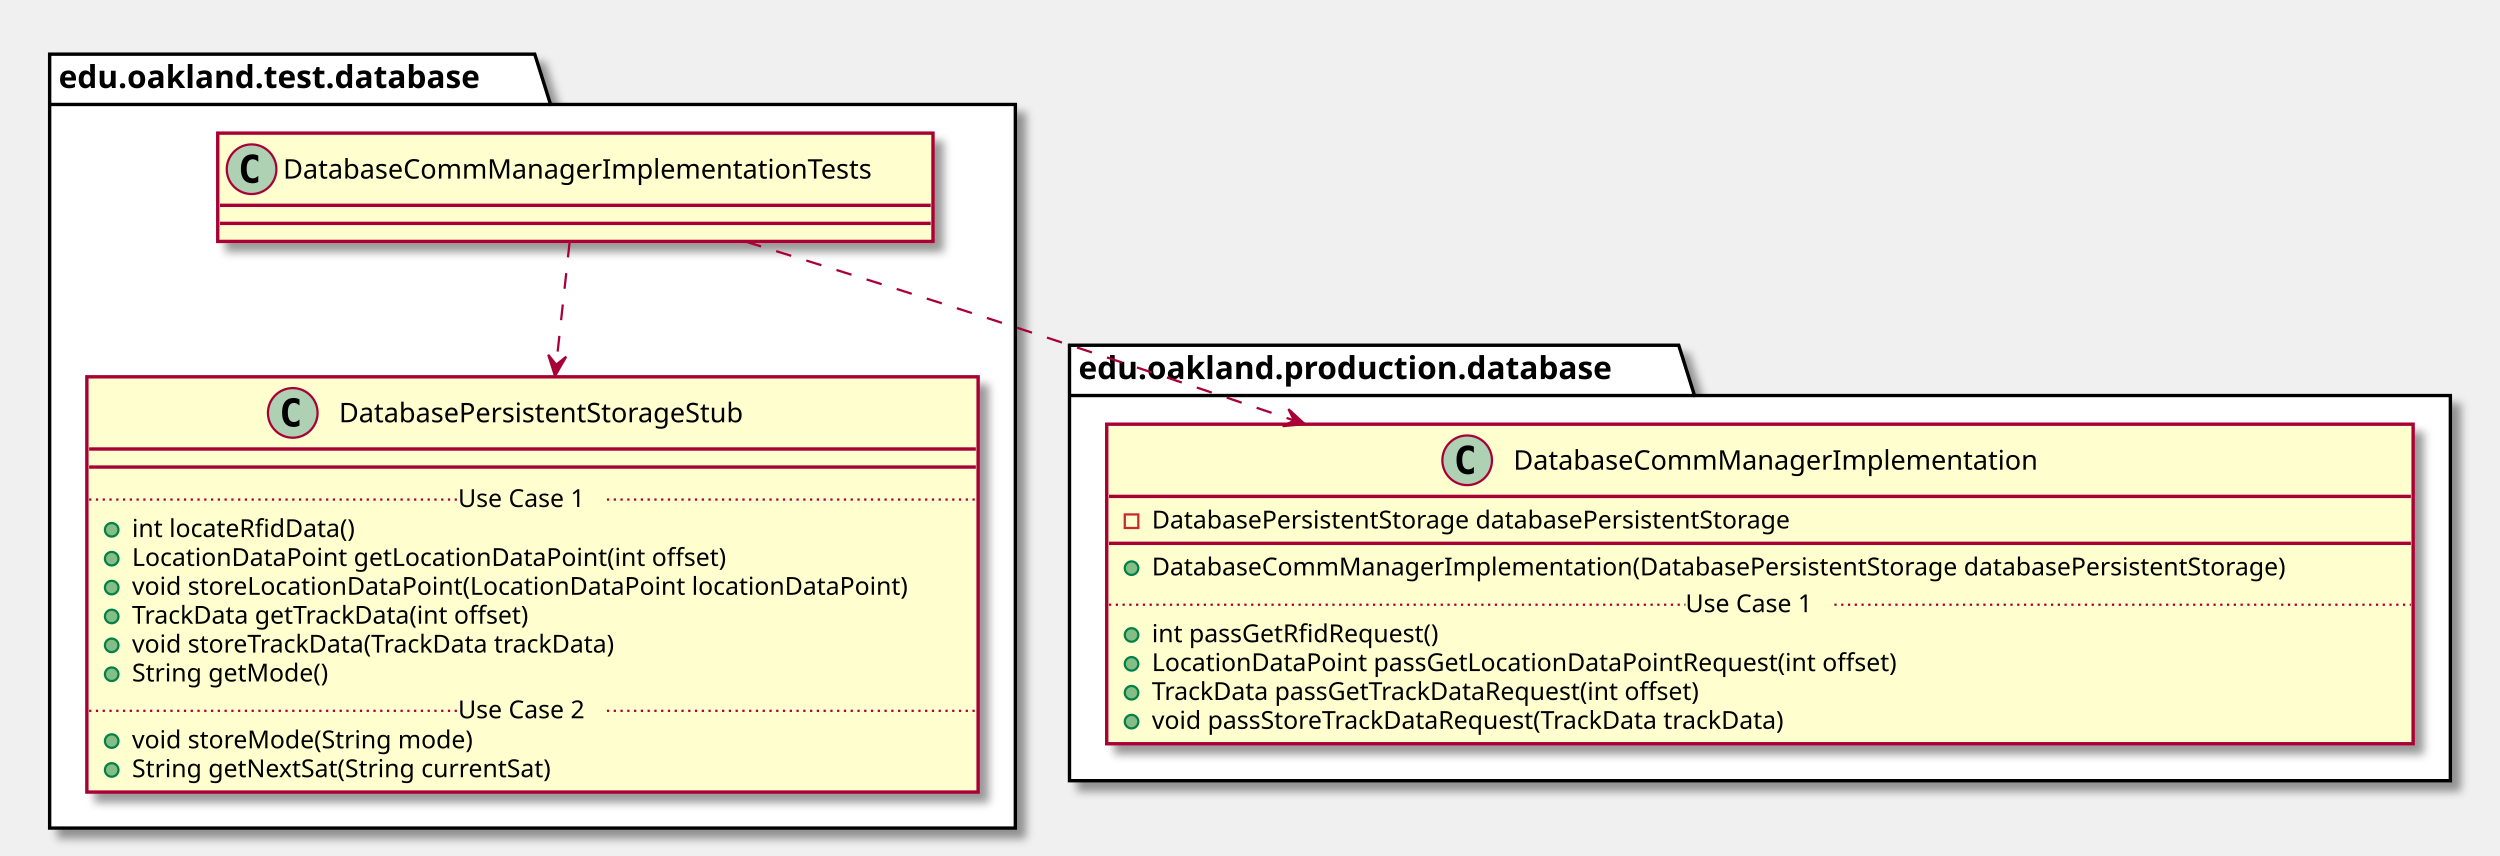
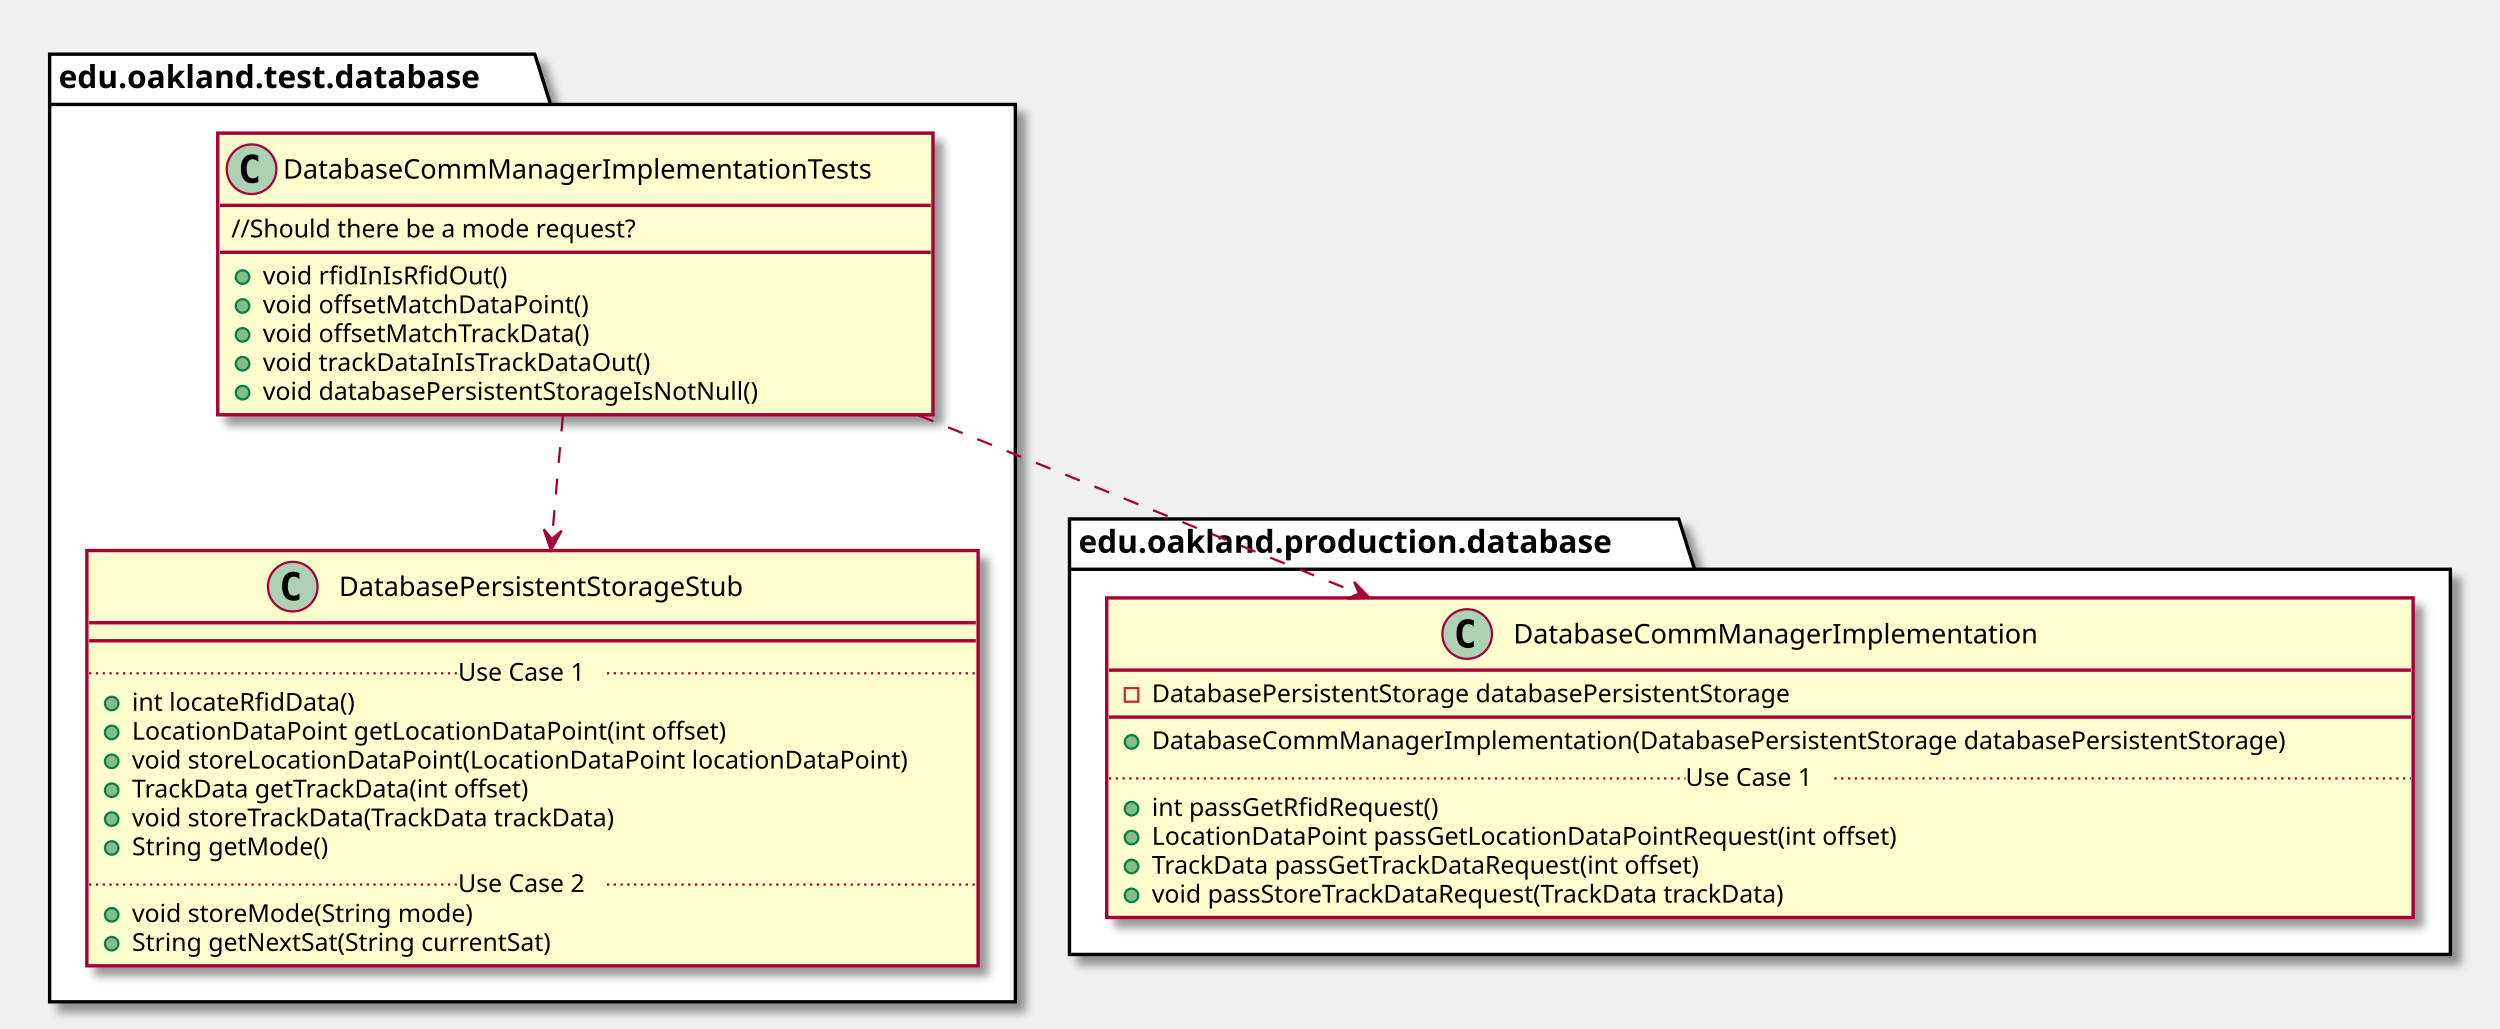
- <svg xmlns="http://www.w3.org/2000/svg" contentScriptType="application/ecmascript" contentStyleType="text/css" height="379px" preserveAspectRatio="none" style="width:1108px;height:379px;" version="1.1" viewBox="0 0 1108 379" width="1108px" zoomAndPan="magnify">
+ <svg xmlns="http://www.w3.org/2000/svg" contentScriptType="application/ecmascript" contentStyleType="text/css" height="456px" preserveAspectRatio="none" style="width:1108px;height:456px;" version="1.1" viewBox="0 0 1108 456" width="1108px" zoomAndPan="magnify">
  <defs>
-     <filter height="300%" id="ffwmqy4clc8uf" width="300%" x="-1" y="-1">
+     <filter height="300%" id="f1g9u2n0v16wlh" width="300%" x="-1" y="-1">
      <feGaussianBlur result="blurOut" stdDeviation="2.0" />
      <feColorMatrix in="blurOut" result="blurOut2" type="matrix" values="0 0 0 0 0 0 0 0 0 0 0 0 0 0 0 0 0 0 .4 0" />
      <feOffset dx="4.0" dy="4.0" in="blurOut2" result="blurOut3" />
      <feBlend in="SourceGraphic" in2="blurOut3" mode="normal" />
    </filter>
  </defs>
  <g>
-     <polygon fill="#FFFFFF" filter="url(#ffwmqy4clc8uf)" points="22,24,237,24,244,46.297,450,46.297,450,367,22,367,22,24" style="stroke: #000000; stroke-width: 1.5;" />
+     <polygon fill="#FFFFFF" filter="url(#f1g9u2n0v16wlh)" points="22,24,237,24,244,46.297,450,46.297,450,444,22,444,22,24" style="stroke: #000000; stroke-width: 1.5;" />
    <line style="stroke: #000000; stroke-width: 1.5;" x1="22" x2="244" y1="46.297" y2="46.297" />
    <text fill="#000000" font-family="sans-serif" font-size="14" font-weight="bold" lengthAdjust="spacingAndGlyphs" textLength="209" x="26" y="38.995">edu.oakland.test.database</text>
-     <polygon fill="#FFFFFF" filter="url(#ffwmqy4clc8uf)" points="474,153,744,153,751,175.297,1086,175.297,1086,346,474,346,474,153" style="stroke: #000000; stroke-width: 1.5;" />
-     <line style="stroke: #000000; stroke-width: 1.5;" x1="474" x2="751" y1="175.297" y2="175.297" />
-     <text fill="#000000" font-family="sans-serif" font-size="14" font-weight="bold" lengthAdjust="spacingAndGlyphs" textLength="264" x="478" y="167.995">edu.oakland.production.database</text>
-     <rect fill="#FEFECE" filter="url(#ffwmqy4clc8uf)" height="48" id="DatabaseCommManagerImplementationTests" style="stroke: #A80036; stroke-width: 1.5;" width="317" x="96.5" y="59" />
+     <polygon fill="#FFFFFF" filter="url(#f1g9u2n0v16wlh)" points="474,230,744,230,751,252.297,1086,252.297,1086,423,474,423,474,230" style="stroke: #000000; stroke-width: 1.5;" />
+     <line style="stroke: #000000; stroke-width: 1.5;" x1="474" x2="751" y1="252.297" y2="252.297" />
+     <text fill="#000000" font-family="sans-serif" font-size="14" font-weight="bold" lengthAdjust="spacingAndGlyphs" textLength="264" x="478" y="244.995">edu.oakland.production.database</text>
+     <rect fill="#FEFECE" filter="url(#f1g9u2n0v16wlh)" height="124.828" id="DatabaseCommManagerImplementationTests" style="stroke: #A80036; stroke-width: 1.5;" width="317" x="96.5" y="59" />
    <ellipse cx="111.5" cy="75" fill="#ADD1B2" rx="11" ry="11" style="stroke: #A80036; stroke-width: 1.0;" />
    <path d="M114.469,80.641 Q113.891,80.938 113.25,81.078 Q112.609,81.234 111.906,81.234 Q109.406,81.234 108.078,79.594 Q106.766,77.938 106.766,74.812 Q106.766,71.688 108.078,70.031 Q109.406,68.375 111.906,68.375 Q112.609,68.375 113.25,68.531 Q113.906,68.688 114.469,68.984 L114.469,71.703 Q113.844,71.125 113.25,70.859 Q112.656,70.578 112.031,70.578 Q110.688,70.578 110,71.656 Q109.312,72.719 109.312,74.812 Q109.312,76.906 110,77.984 Q110.688,79.047 112.031,79.047 Q112.656,79.047 113.25,78.781 Q113.844,78.5 114.469,77.922 L114.469,80.641 Z " />
    <text fill="#000000" font-family="sans-serif" font-size="12" lengthAdjust="spacingAndGlyphs" textLength="285" x="125.5" y="79.154">DatabaseCommManagerImplementationTests</text>
    <line style="stroke: #A80036; stroke-width: 1.5;" x1="97.5" x2="412.5" y1="91" y2="91" />
-     <line style="stroke: #A80036; stroke-width: 1.5;" x1="97.5" x2="412.5" y1="99" y2="99" />
-     <rect fill="#FEFECE" filter="url(#ffwmqy4clc8uf)" height="184.047" id="DatabasePersistentStorageStub" style="stroke: #A80036; stroke-width: 1.5;" width="395" x="38.5" y="167" />
-     <ellipse cx="129.75" cy="183" fill="#ADD1B2" rx="11" ry="11" style="stroke: #A80036; stroke-width: 1.0;" />
-     <path d="M132.719,188.641 Q132.141,188.938 131.5,189.078 Q130.859,189.234 130.156,189.234 Q127.656,189.234 126.328,187.594 Q125.016,185.938 125.016,182.812 Q125.016,179.688 126.328,178.031 Q127.656,176.375 130.156,176.375 Q130.859,176.375 131.5,176.531 Q132.156,176.688 132.719,176.984 L132.719,179.703 Q132.094,179.125 131.5,178.859 Q130.906,178.578 130.281,178.578 Q128.938,178.578 128.25,179.656 Q127.562,180.719 127.562,182.812 Q127.562,184.906 128.25,185.984 Q128.938,187.047 130.281,187.047 Q130.906,187.047 131.5,186.781 Q132.094,186.5 132.719,185.922 L132.719,188.641 Z " />
-     <text fill="#000000" font-family="sans-serif" font-size="12" lengthAdjust="spacingAndGlyphs" textLength="204" x="150.25" y="187.154">DatabasePersistentStorageStub</text>
-     <line style="stroke: #A80036; stroke-width: 1.5;" x1="39.5" x2="432.5" y1="199" y2="199" />
-     <line style="stroke: #A80036; stroke-width: 1.5;" x1="39.5" x2="432.5" y1="207" y2="207" />
-     <ellipse cx="49.5" cy="234.805" fill="#84BE84" rx="3" ry="3" style="stroke: #038048; stroke-width: 1.0;" />
-     <text fill="#000000" font-family="sans-serif" font-size="11" lengthAdjust="spacingAndGlyphs" textLength="107" x="58.5" y="238.015">int locateRfidData()</text>
-     <ellipse cx="49.5" cy="247.609" fill="#84BE84" rx="3" ry="3" style="stroke: #038048; stroke-width: 1.0;" />
-     <text fill="#000000" font-family="sans-serif" font-size="11" lengthAdjust="spacingAndGlyphs" textLength="283" x="58.5" y="250.82">LocationDataPoint getLocationDataPoint(int offset)</text>
-     <ellipse cx="49.5" cy="260.414" fill="#84BE84" rx="3" ry="3" style="stroke: #038048; stroke-width: 1.0;" />
-     <text fill="#000000" font-family="sans-serif" font-size="11" lengthAdjust="spacingAndGlyphs" textLength="369" x="58.5" y="263.625">void storeLocationDataPoint(LocationDataPoint locationDataPoint)</text>
-     <ellipse cx="49.5" cy="273.219" fill="#84BE84" rx="3" ry="3" style="stroke: #038048; stroke-width: 1.0;" />
-     <text fill="#000000" font-family="sans-serif" font-size="11" lengthAdjust="spacingAndGlyphs" textLength="195" x="58.5" y="276.429">TrackData getTrackData(int offset)</text>
-     <ellipse cx="49.5" cy="286.023" fill="#84BE84" rx="3" ry="3" style="stroke: #038048; stroke-width: 1.0;" />
-     <text fill="#000000" font-family="sans-serif" font-size="11" lengthAdjust="spacingAndGlyphs" textLength="237" x="58.5" y="289.234">void storeTrackData(TrackData trackData)</text>
-     <ellipse cx="49.5" cy="298.828" fill="#84BE84" rx="3" ry="3" style="stroke: #038048; stroke-width: 1.0;" />
-     <text fill="#000000" font-family="sans-serif" font-size="11" lengthAdjust="spacingAndGlyphs" textLength="94" x="58.5" y="302.039">String getMode()</text>
-     <line style="stroke: #A80036; stroke-width: 1.0; stroke-dasharray: 1.0,2.0;" x1="39.5" x2="203" y1="221.402" y2="221.402" />
-     <text fill="#000000" font-family="sans-serif" font-size="11" lengthAdjust="spacingAndGlyphs" textLength="66" x="203" y="224.71">Use Case 1</text>
-     <line style="stroke: #A80036; stroke-width: 1.0; stroke-dasharray: 1.0,2.0;" x1="269" x2="432.5" y1="221.402" y2="221.402" />
-     <ellipse cx="49.5" cy="328.438" fill="#84BE84" rx="3" ry="3" style="stroke: #038048; stroke-width: 1.0;" />
-     <text fill="#000000" font-family="sans-serif" font-size="11" lengthAdjust="spacingAndGlyphs" textLength="165" x="58.5" y="331.648">void storeMode(String mode)</text>
-     <ellipse cx="49.5" cy="341.242" fill="#84BE84" rx="3" ry="3" style="stroke: #038048; stroke-width: 1.0;" />
-     <text fill="#000000" font-family="sans-serif" font-size="11" lengthAdjust="spacingAndGlyphs" textLength="206" x="58.5" y="344.453">String getNextSat(String currentSat)</text>
-     <line style="stroke: #A80036; stroke-width: 1.0; stroke-dasharray: 1.0,2.0;" x1="39.5" x2="203" y1="315.035" y2="315.035" />
-     <text fill="#000000" font-family="sans-serif" font-size="11" lengthAdjust="spacingAndGlyphs" textLength="66" x="203" y="318.343">Use Case 2</text>
-     <line style="stroke: #A80036; stroke-width: 1.0; stroke-dasharray: 1.0,2.0;" x1="269" x2="432.5" y1="315.035" y2="315.035" />
-     <rect fill="#FEFECE" filter="url(#ffwmqy4clc8uf)" height="141.633" id="DatabaseCommManagerImplementation" style="stroke: #A80036; stroke-width: 1.5;" width="579" x="490.5" y="188" />
-     <ellipse cx="650.25" cy="204" fill="#ADD1B2" rx="11" ry="11" style="stroke: #A80036; stroke-width: 1.0;" />
-     <path d="M653.219,209.641 Q652.641,209.938 652,210.078 Q651.359,210.234 650.656,210.234 Q648.156,210.234 646.828,208.594 Q645.516,206.938 645.516,203.812 Q645.516,200.688 646.828,199.031 Q648.156,197.375 650.656,197.375 Q651.359,197.375 652,197.531 Q652.656,197.688 653.219,197.984 L653.219,200.703 Q652.594,200.125 652,199.859 Q651.406,199.578 650.781,199.578 Q649.438,199.578 648.75,200.656 Q648.062,201.719 648.062,203.812 Q648.062,205.906 648.75,206.984 Q649.438,208.047 650.781,208.047 Q651.406,208.047 652,207.781 Q652.594,207.5 653.219,206.922 L653.219,209.641 Z " />
-     <text fill="#000000" font-family="sans-serif" font-size="12" lengthAdjust="spacingAndGlyphs" textLength="251" x="670.75" y="208.154">DatabaseCommManagerImplementation</text>
-     <line style="stroke: #A80036; stroke-width: 1.5;" x1="491.5" x2="1068.5" y1="220" y2="220" />
-     <rect fill="none" height="6" style="stroke: #C82930; stroke-width: 1.0;" width="6" x="498.5" y="228" />
-     <text fill="#000000" font-family="sans-serif" font-size="11" lengthAdjust="spacingAndGlyphs" textLength="317" x="510.5" y="234.21">DatabasePersistentStorage databasePersistentStorage</text>
-     <line style="stroke: #A80036; stroke-width: 1.5;" x1="491.5" x2="1068.5" y1="240.805" y2="240.805" />
-     <ellipse cx="501.5" cy="251.805" fill="#84BE84" rx="3" ry="3" style="stroke: #038048; stroke-width: 1.0;" />
-     <text fill="#000000" font-family="sans-serif" font-size="11" lengthAdjust="spacingAndGlyphs" textLength="553" x="510.5" y="255.015">DatabaseCommManagerImplementation(DatabasePersistentStorage databasePersistentStorage)</text>
-     <ellipse cx="501.5" cy="281.414" fill="#84BE84" rx="3" ry="3" style="stroke: #038048; stroke-width: 1.0;" />
-     <text fill="#000000" font-family="sans-serif" font-size="11" lengthAdjust="spacingAndGlyphs" textLength="141" x="510.5" y="284.625">int passGetRfidRequest()</text>
-     <ellipse cx="501.5" cy="294.219" fill="#84BE84" rx="3" ry="3" style="stroke: #038048; stroke-width: 1.0;" />
-     <text fill="#000000" font-family="sans-serif" font-size="11" lengthAdjust="spacingAndGlyphs" textLength="359" x="510.5" y="297.429">LocationDataPoint passGetLocationDataPointRequest(int offset)</text>
-     <ellipse cx="501.5" cy="307.023" fill="#84BE84" rx="3" ry="3" style="stroke: #038048; stroke-width: 1.0;" />
-     <text fill="#000000" font-family="sans-serif" font-size="11" lengthAdjust="spacingAndGlyphs" textLength="271" x="510.5" y="310.234">TrackData passGetTrackDataRequest(int offset)</text>
-     <ellipse cx="501.5" cy="319.828" fill="#84BE84" rx="3" ry="3" style="stroke: #038048; stroke-width: 1.0;" />
-     <text fill="#000000" font-family="sans-serif" font-size="11" lengthAdjust="spacingAndGlyphs" textLength="312" x="510.5" y="323.039">void passStoreTrackDataRequest(TrackData trackData)</text>
-     <line style="stroke: #A80036; stroke-width: 1.0; stroke-dasharray: 1.0,2.0;" x1="491.5" x2="747" y1="268.012" y2="268.012" />
-     <text fill="#000000" font-family="sans-serif" font-size="11" lengthAdjust="spacingAndGlyphs" textLength="66" x="747" y="271.32">Use Case 1</text>
-     <line style="stroke: #A80036; stroke-width: 1.0; stroke-dasharray: 1.0,2.0;" x1="813" x2="1068.5" y1="268.012" y2="268.012" />
-     <path d="M252.48,107.11 C250.9,121.51 248.76,141.12 246.54,161.43 " fill="none" id="DatabaseCommManagerImplementationTests-&gt;DatabasePersistentStorageStub" style="stroke: #A80036; stroke-width: 1.0; stroke-dasharray: 7.0,7.0;" />
-     <polygon fill="#A80036" points="245.98,166.61,250.933,158.097,246.523,161.639,242.981,157.229,245.98,166.61" style="stroke: #A80036; stroke-width: 1.0;" />
-     <path d="M330.62,107.14 C366.82,118.35 410.73,132.14 450,145 C489.95,158.09 532.51,172.39 573.32,186.28 " fill="none" id="DatabaseCommManagerImplementationTests-&gt;DatabaseCommManagerImplementation" style="stroke: #A80036; stroke-width: 1.0; stroke-dasharray: 7.0,7.0;" />
-     <polygon fill="#A80036" points="578.28,187.97,571.031,181.303,573.542,186.372,568.474,188.883,578.28,187.97" style="stroke: #A80036; stroke-width: 1.0;" />
+     <text fill="#000000" font-family="sans-serif" font-size="11" lengthAdjust="spacingAndGlyphs" textLength="200" x="102.5" y="105.21">//Should there be a mode request?</text>
+     <line style="stroke: #A80036; stroke-width: 1.5;" x1="97.5" x2="412.5" y1="111.805" y2="111.805" />
+     <ellipse cx="107.5" cy="122.805" fill="#84BE84" rx="3" ry="3" style="stroke: #038048; stroke-width: 1.0;" />
+     <text fill="#000000" font-family="sans-serif" font-size="11" lengthAdjust="spacingAndGlyphs" textLength="115" x="116.5" y="126.015">void rfidInIsRfidOut()</text>
+     <ellipse cx="107.5" cy="135.609" fill="#84BE84" rx="3" ry="3" style="stroke: #038048; stroke-width: 1.0;" />
+     <text fill="#000000" font-family="sans-serif" font-size="11" lengthAdjust="spacingAndGlyphs" textLength="155" x="116.5" y="138.82">void offsetMatchDataPoint()</text>
+     <ellipse cx="107.5" cy="148.414" fill="#84BE84" rx="3" ry="3" style="stroke: #038048; stroke-width: 1.0;" />
+     <text fill="#000000" font-family="sans-serif" font-size="11" lengthAdjust="spacingAndGlyphs" textLength="158" x="116.5" y="151.625">void offsetMatchTrackData()</text>
+     <ellipse cx="107.5" cy="161.219" fill="#84BE84" rx="3" ry="3" style="stroke: #038048; stroke-width: 1.0;" />
+     <text fill="#000000" font-family="sans-serif" font-size="11" lengthAdjust="spacingAndGlyphs" textLength="186" x="116.5" y="164.429">void trackDataInIsTrackDataOut()</text>
+     <ellipse cx="107.5" cy="174.023" fill="#84BE84" rx="3" ry="3" style="stroke: #038048; stroke-width: 1.0;" />
+     <text fill="#000000" font-family="sans-serif" font-size="11" lengthAdjust="spacingAndGlyphs" textLength="241" x="116.5" y="177.234">void databasePersistentStorageIsNotNull()</text>
+     <rect fill="#FEFECE" filter="url(#f1g9u2n0v16wlh)" height="184.047" id="DatabasePersistentStorageStub" style="stroke: #A80036; stroke-width: 1.5;" width="395" x="38.5" y="244" />
+     <ellipse cx="129.75" cy="260" fill="#ADD1B2" rx="11" ry="11" style="stroke: #A80036; stroke-width: 1.0;" />
+     <path d="M132.719,265.641 Q132.141,265.938 131.5,266.078 Q130.859,266.234 130.156,266.234 Q127.656,266.234 126.328,264.594 Q125.016,262.938 125.016,259.812 Q125.016,256.688 126.328,255.031 Q127.656,253.375 130.156,253.375 Q130.859,253.375 131.5,253.531 Q132.156,253.688 132.719,253.984 L132.719,256.703 Q132.094,256.125 131.5,255.859 Q130.906,255.578 130.281,255.578 Q128.938,255.578 128.25,256.656 Q127.562,257.719 127.562,259.812 Q127.562,261.906 128.25,262.984 Q128.938,264.047 130.281,264.047 Q130.906,264.047 131.5,263.781 Q132.094,263.5 132.719,262.922 L132.719,265.641 Z " />
+     <text fill="#000000" font-family="sans-serif" font-size="12" lengthAdjust="spacingAndGlyphs" textLength="204" x="150.25" y="264.154">DatabasePersistentStorageStub</text>
+     <line style="stroke: #A80036; stroke-width: 1.5;" x1="39.5" x2="432.5" y1="276" y2="276" />
+     <line style="stroke: #A80036; stroke-width: 1.5;" x1="39.5" x2="432.5" y1="284" y2="284" />
+     <ellipse cx="49.5" cy="311.805" fill="#84BE84" rx="3" ry="3" style="stroke: #038048; stroke-width: 1.0;" />
+     <text fill="#000000" font-family="sans-serif" font-size="11" lengthAdjust="spacingAndGlyphs" textLength="107" x="58.5" y="315.015">int locateRfidData()</text>
+     <ellipse cx="49.5" cy="324.609" fill="#84BE84" rx="3" ry="3" style="stroke: #038048; stroke-width: 1.0;" />
+     <text fill="#000000" font-family="sans-serif" font-size="11" lengthAdjust="spacingAndGlyphs" textLength="283" x="58.5" y="327.82">LocationDataPoint getLocationDataPoint(int offset)</text>
+     <ellipse cx="49.5" cy="337.414" fill="#84BE84" rx="3" ry="3" style="stroke: #038048; stroke-width: 1.0;" />
+     <text fill="#000000" font-family="sans-serif" font-size="11" lengthAdjust="spacingAndGlyphs" textLength="369" x="58.5" y="340.625">void storeLocationDataPoint(LocationDataPoint locationDataPoint)</text>
+     <ellipse cx="49.5" cy="350.219" fill="#84BE84" rx="3" ry="3" style="stroke: #038048; stroke-width: 1.0;" />
+     <text fill="#000000" font-family="sans-serif" font-size="11" lengthAdjust="spacingAndGlyphs" textLength="195" x="58.5" y="353.429">TrackData getTrackData(int offset)</text>
+     <ellipse cx="49.5" cy="363.023" fill="#84BE84" rx="3" ry="3" style="stroke: #038048; stroke-width: 1.0;" />
+     <text fill="#000000" font-family="sans-serif" font-size="11" lengthAdjust="spacingAndGlyphs" textLength="237" x="58.5" y="366.234">void storeTrackData(TrackData trackData)</text>
+     <ellipse cx="49.5" cy="375.828" fill="#84BE84" rx="3" ry="3" style="stroke: #038048; stroke-width: 1.0;" />
+     <text fill="#000000" font-family="sans-serif" font-size="11" lengthAdjust="spacingAndGlyphs" textLength="94" x="58.5" y="379.039">String getMode()</text>
+     <line style="stroke: #A80036; stroke-width: 1.0; stroke-dasharray: 1.0,2.0;" x1="39.5" x2="203" y1="298.402" y2="298.402" />
+     <text fill="#000000" font-family="sans-serif" font-size="11" lengthAdjust="spacingAndGlyphs" textLength="66" x="203" y="301.71">Use Case 1</text>
+     <line style="stroke: #A80036; stroke-width: 1.0; stroke-dasharray: 1.0,2.0;" x1="269" x2="432.5" y1="298.402" y2="298.402" />
+     <ellipse cx="49.5" cy="405.438" fill="#84BE84" rx="3" ry="3" style="stroke: #038048; stroke-width: 1.0;" />
+     <text fill="#000000" font-family="sans-serif" font-size="11" lengthAdjust="spacingAndGlyphs" textLength="165" x="58.5" y="408.648">void storeMode(String mode)</text>
+     <ellipse cx="49.5" cy="418.242" fill="#84BE84" rx="3" ry="3" style="stroke: #038048; stroke-width: 1.0;" />
+     <text fill="#000000" font-family="sans-serif" font-size="11" lengthAdjust="spacingAndGlyphs" textLength="206" x="58.5" y="421.453">String getNextSat(String currentSat)</text>
+     <line style="stroke: #A80036; stroke-width: 1.0; stroke-dasharray: 1.0,2.0;" x1="39.5" x2="203" y1="392.035" y2="392.035" />
+     <text fill="#000000" font-family="sans-serif" font-size="11" lengthAdjust="spacingAndGlyphs" textLength="66" x="203" y="395.343">Use Case 2</text>
+     <line style="stroke: #A80036; stroke-width: 1.0; stroke-dasharray: 1.0,2.0;" x1="269" x2="432.5" y1="392.035" y2="392.035" />
+     <rect fill="#FEFECE" filter="url(#f1g9u2n0v16wlh)" height="141.633" id="DatabaseCommManagerImplementation" style="stroke: #A80036; stroke-width: 1.5;" width="579" x="490.5" y="265" />
+     <ellipse cx="650.25" cy="281" fill="#ADD1B2" rx="11" ry="11" style="stroke: #A80036; stroke-width: 1.0;" />
+     <path d="M653.219,286.641 Q652.641,286.938 652,287.078 Q651.359,287.234 650.656,287.234 Q648.156,287.234 646.828,285.594 Q645.516,283.938 645.516,280.812 Q645.516,277.688 646.828,276.031 Q648.156,274.375 650.656,274.375 Q651.359,274.375 652,274.531 Q652.656,274.688 653.219,274.984 L653.219,277.703 Q652.594,277.125 652,276.859 Q651.406,276.578 650.781,276.578 Q649.438,276.578 648.75,277.656 Q648.062,278.719 648.062,280.812 Q648.062,282.906 648.75,283.984 Q649.438,285.047 650.781,285.047 Q651.406,285.047 652,284.781 Q652.594,284.5 653.219,283.922 L653.219,286.641 Z " />
+     <text fill="#000000" font-family="sans-serif" font-size="12" lengthAdjust="spacingAndGlyphs" textLength="251" x="670.75" y="285.154">DatabaseCommManagerImplementation</text>
+     <line style="stroke: #A80036; stroke-width: 1.5;" x1="491.5" x2="1068.5" y1="297" y2="297" />
+     <rect fill="none" height="6" style="stroke: #C82930; stroke-width: 1.0;" width="6" x="498.5" y="305" />
+     <text fill="#000000" font-family="sans-serif" font-size="11" lengthAdjust="spacingAndGlyphs" textLength="317" x="510.5" y="311.21">DatabasePersistentStorage databasePersistentStorage</text>
+     <line style="stroke: #A80036; stroke-width: 1.5;" x1="491.5" x2="1068.5" y1="317.805" y2="317.805" />
+     <ellipse cx="501.5" cy="328.805" fill="#84BE84" rx="3" ry="3" style="stroke: #038048; stroke-width: 1.0;" />
+     <text fill="#000000" font-family="sans-serif" font-size="11" lengthAdjust="spacingAndGlyphs" textLength="553" x="510.5" y="332.015">DatabaseCommManagerImplementation(DatabasePersistentStorage databasePersistentStorage)</text>
+     <ellipse cx="501.5" cy="358.414" fill="#84BE84" rx="3" ry="3" style="stroke: #038048; stroke-width: 1.0;" />
+     <text fill="#000000" font-family="sans-serif" font-size="11" lengthAdjust="spacingAndGlyphs" textLength="141" x="510.5" y="361.625">int passGetRfidRequest()</text>
+     <ellipse cx="501.5" cy="371.219" fill="#84BE84" rx="3" ry="3" style="stroke: #038048; stroke-width: 1.0;" />
+     <text fill="#000000" font-family="sans-serif" font-size="11" lengthAdjust="spacingAndGlyphs" textLength="359" x="510.5" y="374.429">LocationDataPoint passGetLocationDataPointRequest(int offset)</text>
+     <ellipse cx="501.5" cy="384.023" fill="#84BE84" rx="3" ry="3" style="stroke: #038048; stroke-width: 1.0;" />
+     <text fill="#000000" font-family="sans-serif" font-size="11" lengthAdjust="spacingAndGlyphs" textLength="271" x="510.5" y="387.234">TrackData passGetTrackDataRequest(int offset)</text>
+     <ellipse cx="501.5" cy="396.828" fill="#84BE84" rx="3" ry="3" style="stroke: #038048; stroke-width: 1.0;" />
+     <text fill="#000000" font-family="sans-serif" font-size="11" lengthAdjust="spacingAndGlyphs" textLength="312" x="510.5" y="400.039">void passStoreTrackDataRequest(TrackData trackData)</text>
+     <line style="stroke: #A80036; stroke-width: 1.0; stroke-dasharray: 1.0,2.0;" x1="491.5" x2="747" y1="345.012" y2="345.012" />
+     <text fill="#000000" font-family="sans-serif" font-size="11" lengthAdjust="spacingAndGlyphs" textLength="66" x="747" y="348.32">Use Case 1</text>
+     <line style="stroke: #A80036; stroke-width: 1.0; stroke-dasharray: 1.0,2.0;" x1="813" x2="1068.5" y1="345.012" y2="345.012" />
+     <path d="M249.48,184.25 C247.96,201.27 246.27,220.16 244.62,238.64 " fill="none" id="DatabaseCommManagerImplementationTests-&gt;DatabasePersistentStorageStub" style="stroke: #A80036; stroke-width: 1.0; stroke-dasharray: 7.0,7.0;" />
+     <polygon fill="#A80036" points="244.15,243.85,248.931,235.239,244.592,238.87,240.962,234.531,244.15,243.85" style="stroke: #A80036; stroke-width: 1.0;" />
+     <path d="M407.2,184.11 C468.14,208.77 538.78,237.36 602.07,262.98 " fill="none" id="DatabaseCommManagerImplementationTests-&gt;DatabaseCommManagerImplementation" style="stroke: #A80036; stroke-width: 1.0; stroke-dasharray: 7.0,7.0;" />
+     <polygon fill="#A80036" points="607,264.97,600.156,257.888,602.365,263.096,597.157,265.305,607,264.97" style="stroke: #A80036; stroke-width: 1.0;" />
  </g>
</svg>
